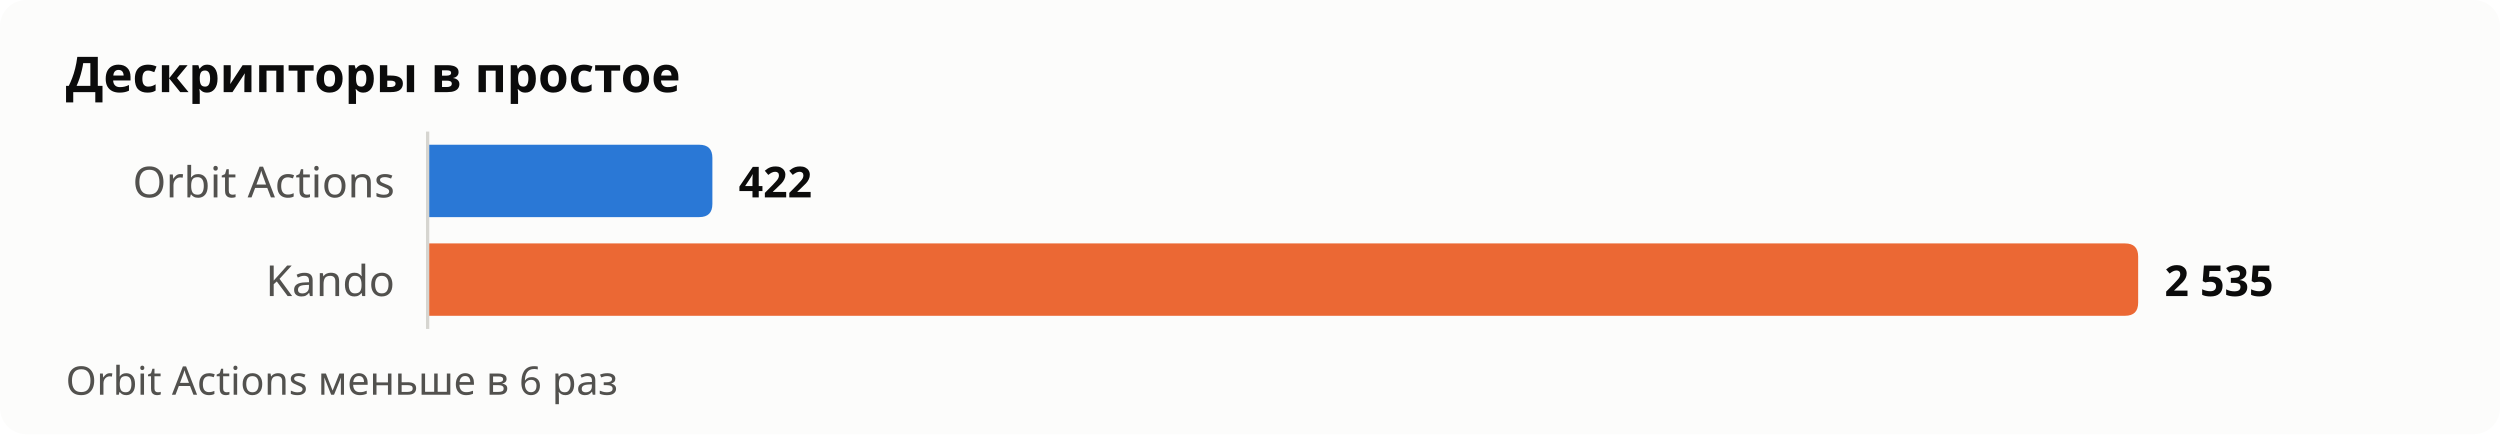
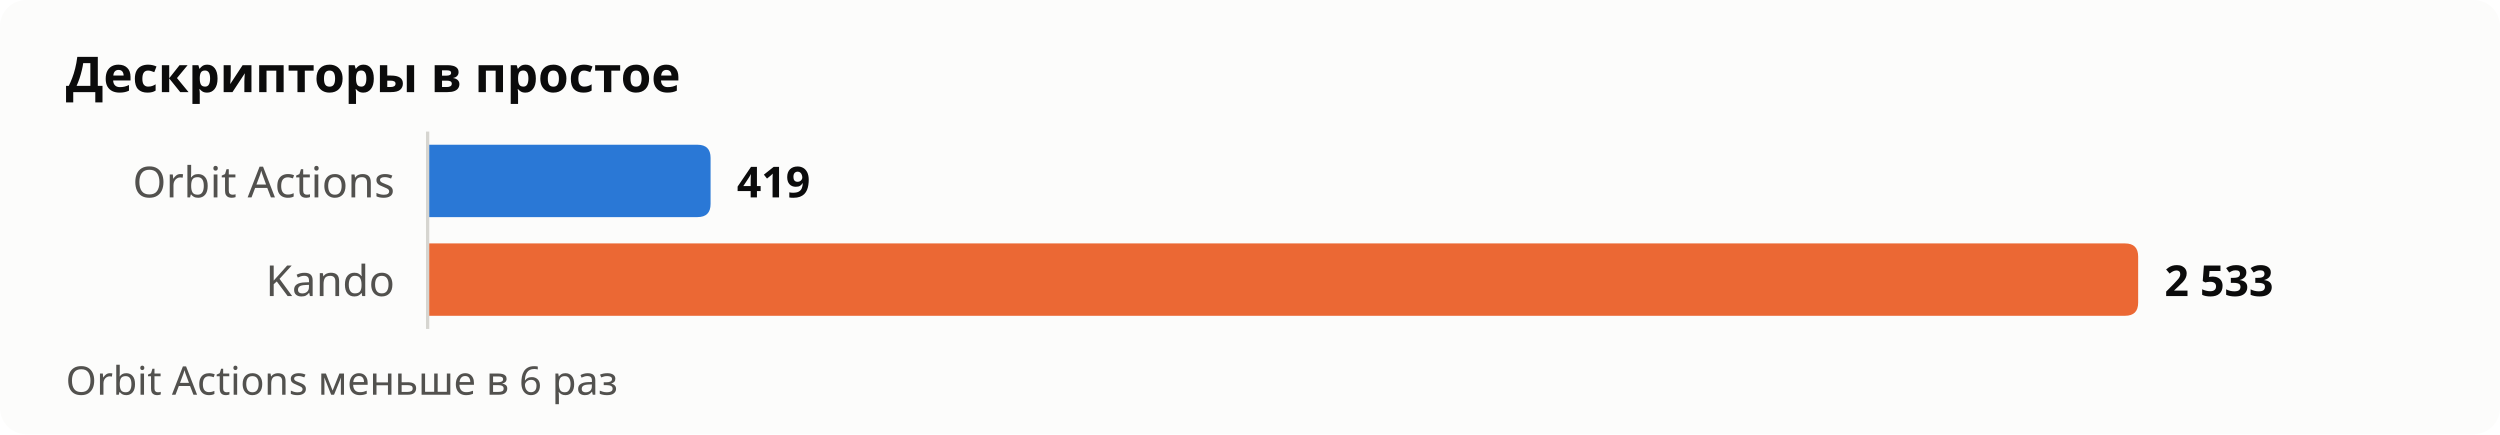
- <svg xmlns="http://www.w3.org/2000/svg" viewBox="0 0 760 132" width="760" height="132" role="img" aria-label="Дескрипторы в простое: Orbit Actions 422 , Kando 3.0.1 2 535 ">
+ <svg xmlns="http://www.w3.org/2000/svg" viewBox="0 0 760 132" width="760" height="132" role="img" aria-label="Дескрипторы в простое: Orbit Actions 419 , Kando 3.0.1 2 533 ">
  <style>
  .surface { fill: #fcfcfb; }
  .title { fill: #0b0b0b; font: 600 15px 'Segoe UI', system-ui, sans-serif; }
  .label { fill: #52514e; font: 13px 'Segoe UI', system-ui, sans-serif; }
  .value { fill: #0b0b0b; font: 600 13px 'Segoe UI', system-ui, sans-serif; }
  .note { fill: #52514e; font: 12px 'Segoe UI', system-ui, sans-serif; }
  .base { stroke: #d6d5d0; }
  .orbit { fill: #2a78d6; }
  .kando { fill: #eb6834; }
  @media (prefers-color-scheme: dark) {
    .surface { fill: #1a1a19; }
    .title, .value { fill: #f0efec; }
    .label, .note { fill: #c3c2b7; }
    .base { stroke: #3a3a37; }
    .orbit { fill: #3987e5; }
    .kando { fill: #d95926; }
  }
</style>
  <rect class="surface" width="760" height="132" rx="8" />
  <text class="title" x="20" y="28">Дескрипторы в простое</text>
  <text class="label" x="120" y="60" text-anchor="end">Orbit Actions</text>
-   <path class="orbit" d="M130,44 H212.564 Q216.564,44 216.564,48 V62 Q216.564,66 212.564,66 H130 Z" />
-   <text class="value" x="224.564" y="60">422</text>
+   <path class="orbit" d="M130,44 H212.017 Q216.017,44 216.017,48 V62 Q216.017,66 212.017,66 H130 Z" />
+   <text class="value" x="224.017" y="60">419</text>
  <text class="label" x="120" y="90" text-anchor="end">Kando</text>
  <path class="kando" d="M130,74 H646 Q650,74 650,78 V92 Q650,96 646,96 H130 Z" />
-   <text class="value" x="658" y="90">2 535</text>
+   <text class="value" x="658" y="90">2 533</text>
  <line class="base" x1="130" y1="40" x2="130" y2="100" />
  <text class="note" x="20" y="120">Orbit Actions меньше в 6 раз</text>
</svg>
